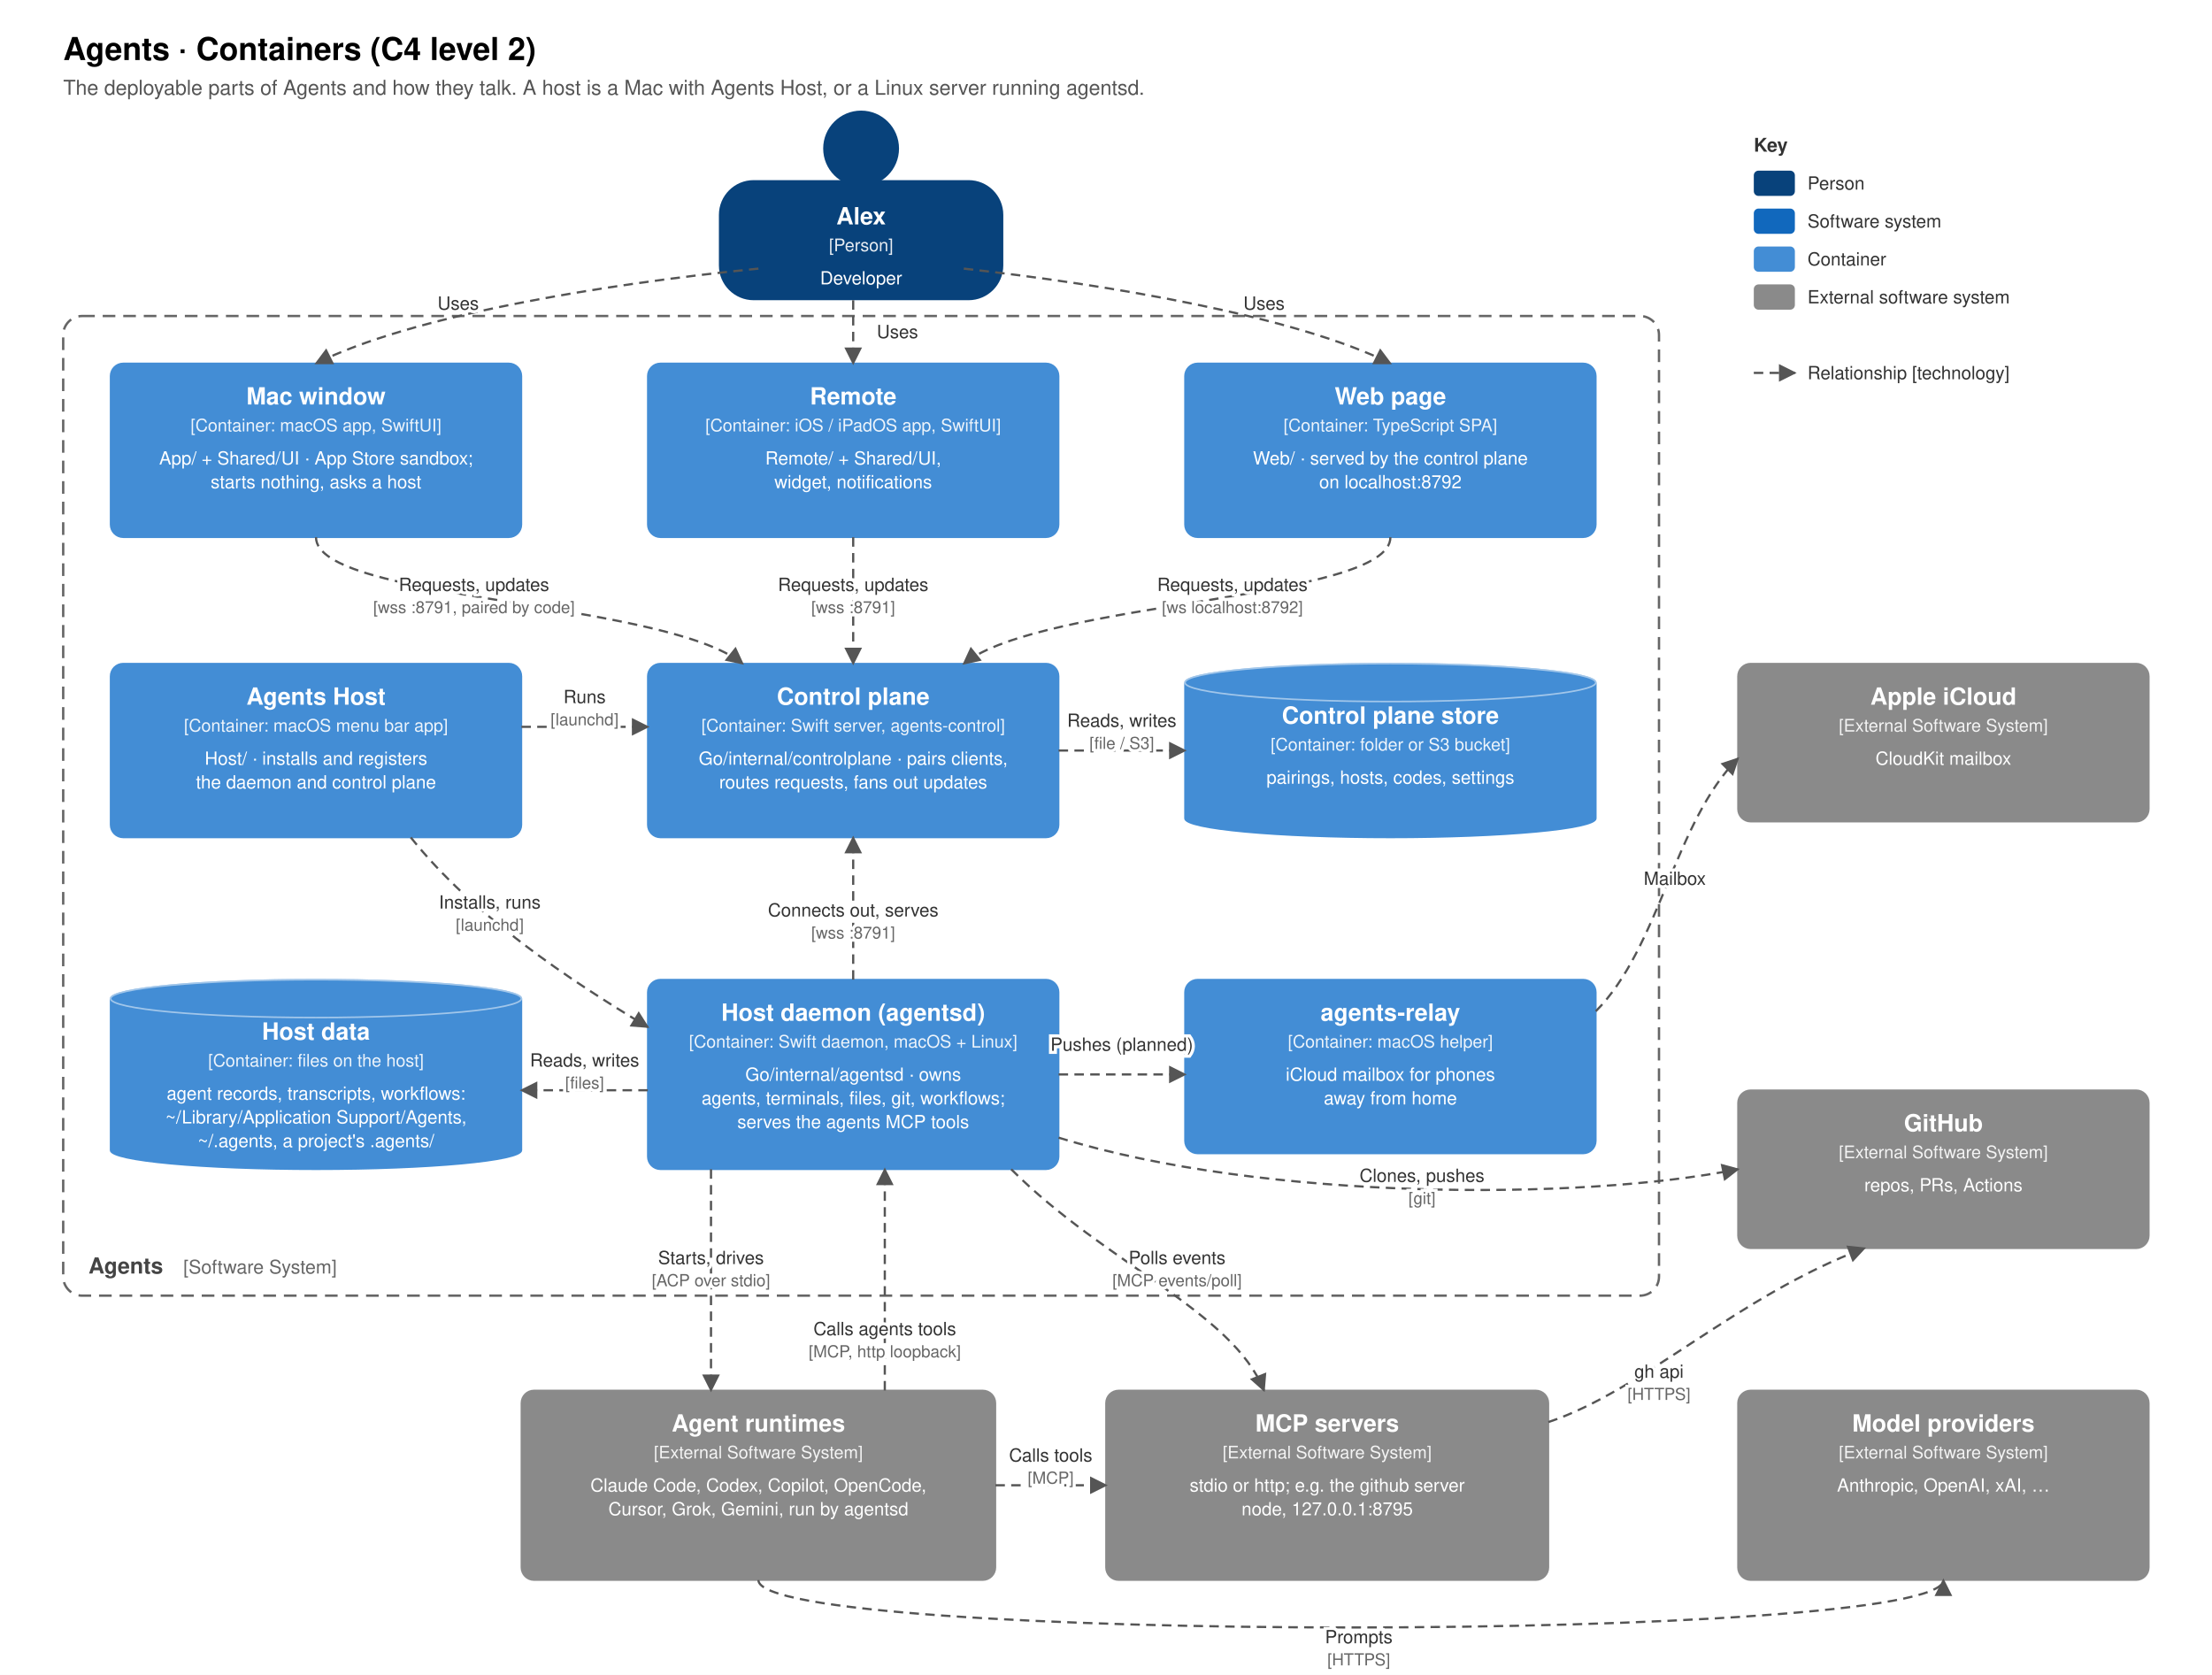
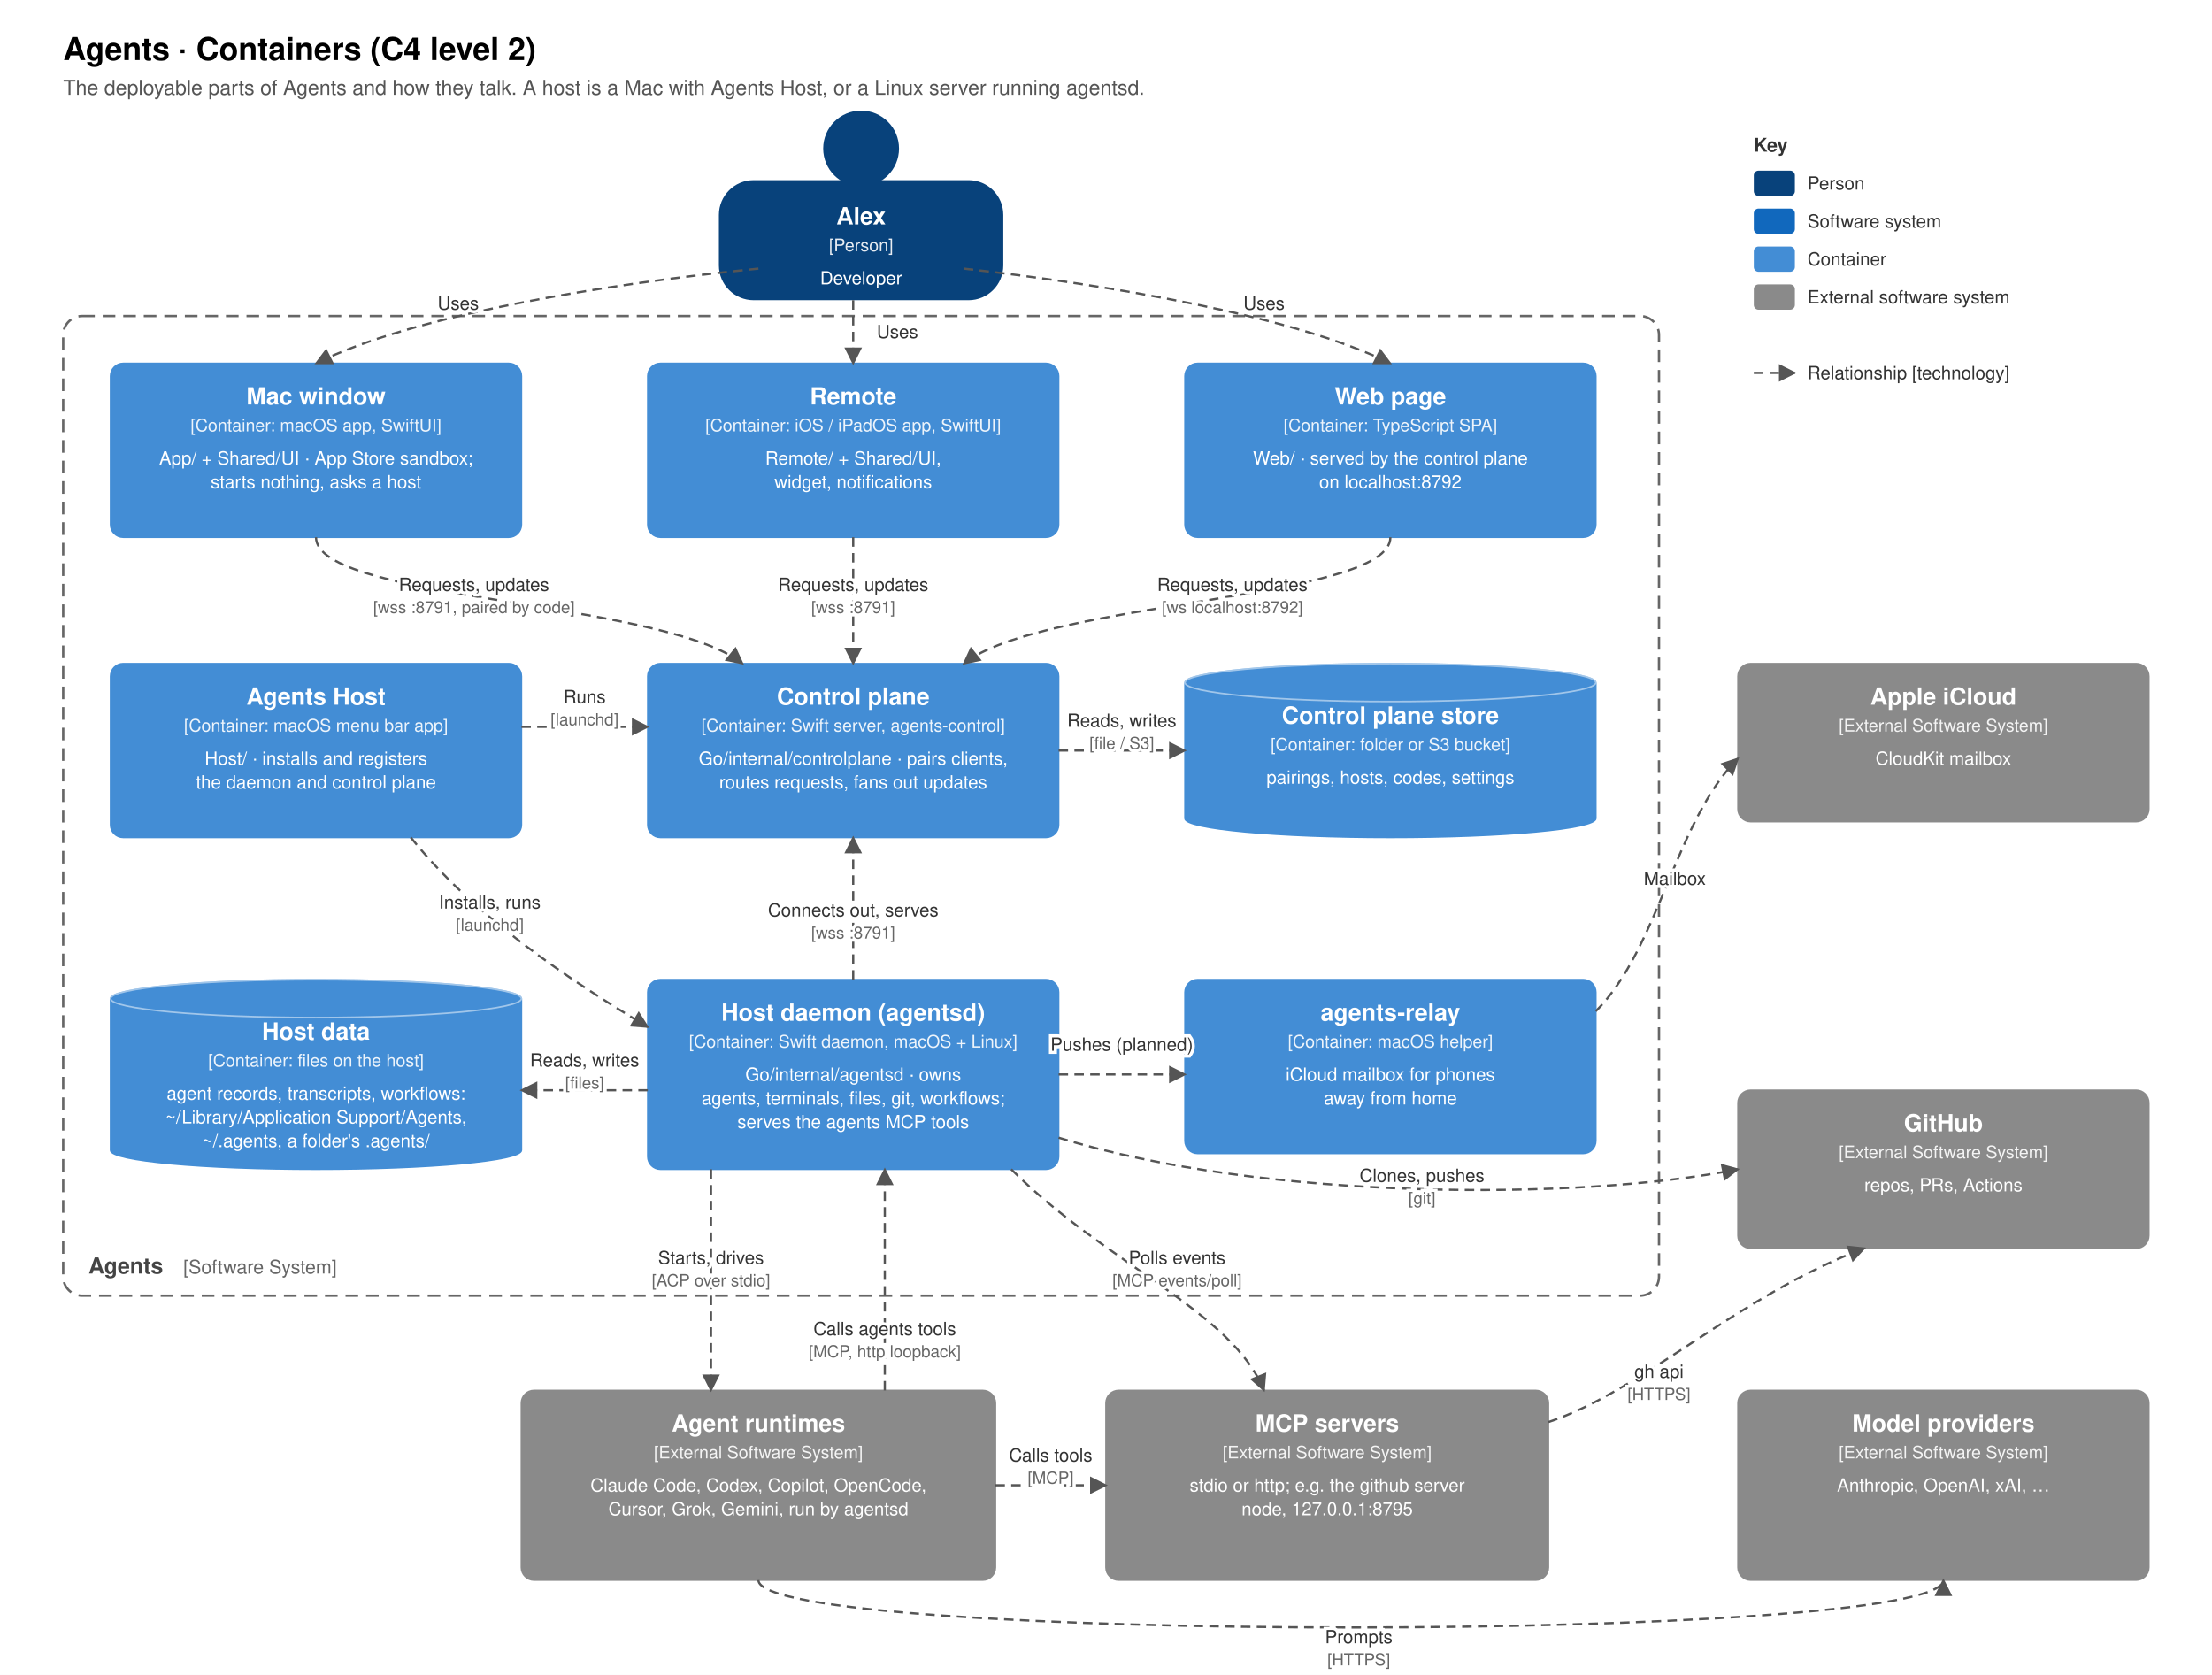
<svg xmlns="http://www.w3.org/2000/svg" viewBox="0 0 1400 1060" width="1400" height="1060" font-family="-apple-system, Helvetica, Arial, sans-serif">
  <defs>
    <marker id="a" viewBox="0 0 10 10" refX="9" refY="5" markerWidth="8" markerHeight="8" orient="auto-start-reverse">
      <path d="M0,0 L10,5 L0,10 z" fill="#555" />
    </marker>
    <style>
.t{fill:#fff;font-weight:700;font-size:15px;text-anchor:middle} .k{fill:#fff;font-size:11px;text-anchor:middle;opacity:.9} .d{fill:#fff;font-size:11.5px;text-anchor:middle}
.r{stroke:#555;stroke-width:1.4;fill:none;stroke-dasharray:6 4;marker-end:url(#a)} .rl{font-size:11.5px;fill:#333;text-anchor:middle} .rt{font-size:10.5px;fill:#666;text-anchor:middle}
</style>
  </defs>
  <rect width="1400" height="1060" fill="#fff" />
  <text x="40" y="38" font-size="20" font-weight="700">Agents · Containers (C4 level 2)</text>
  <text x="40" y="60" font-size="13" fill="#555">The deployable parts of Agents and how they talk. A host is a Mac with Agents Host, or a Linux server running agentsd.</text>
  <rect x="40" y="200" width="1010" height="620" rx="12" fill="none" stroke="#666" stroke-width="1.5" stroke-dasharray="8 5" />
  <text x="56" y="806" font-size="14" font-weight="700" fill="#444">Agents</text>
  <text x="116" y="806" font-size="12" fill="#666">[Software System]</text>
  <circle cx="545.0" cy="94" r="24" fill="#08427b" />
  <rect x="455" y="114" width="180" height="76" rx="22" fill="#08427b" />
  <text class="t" x="545.0" y="142">Alex</text>
  <text class="k" x="545.0" y="159">[Person]</text>
  <text class="d" x="545.0" y="180">Developer</text>
  <rect x="70" y="230" width="260" height="110" rx="8" fill="#438dd5" stroke="#438dd5" />
  <text class="t" x="200.0" y="256">Mac window</text>
  <text class="k" x="200.0" y="273">[Container: macOS app, SwiftUI]</text>
  <text class="d" x="200.0" y="294">App/ + Shared/UI · App Store sandbox;</text>
  <text class="d" x="200.0" y="309">starts nothing, asks a host</text>
  <rect x="410" y="230" width="260" height="110" rx="8" fill="#438dd5" stroke="#438dd5" />
  <text class="t" x="540.0" y="256">Remote</text>
  <text class="k" x="540.0" y="273">[Container: iOS / iPadOS app, SwiftUI]</text>
  <text class="d" x="540.0" y="294">Remote/ + Shared/UI,</text>
  <text class="d" x="540.0" y="309">widget, notifications</text>
  <rect x="750" y="230" width="260" height="110" rx="8" fill="#438dd5" stroke="#438dd5" />
  <text class="t" x="880.0" y="256">Web page</text>
  <text class="k" x="880.0" y="273">[Container: TypeScript SPA]</text>
  <text class="d" x="880.0" y="294">Web/ · served by the control plane</text>
  <text class="d" x="880.0" y="309">on localhost:8792</text>
  <rect x="70" y="420" width="260" height="110" rx="8" fill="#438dd5" stroke="#438dd5" />
  <text class="t" x="200.0" y="446">Agents Host</text>
  <text class="k" x="200.0" y="463">[Container: macOS menu bar app]</text>
  <text class="d" x="200.0" y="484">Host/ · installs and registers</text>
  <text class="d" x="200.0" y="499">the daemon and control plane</text>
  <rect x="410" y="420" width="260" height="110" rx="8" fill="#438dd5" stroke="#438dd5" />
  <text class="t" x="540.0" y="446">Control plane</text>
  <text class="k" x="540.0" y="463">[Container: Swift server, agents-control]</text>
  <text class="d" x="540.0" y="484">Go/internal/controlplane · pairs clients,</text>
  <text class="d" x="540.0" y="499">routes requests, fans out updates</text>
  <path d="M750,432 L750,518 A130.0,12 0 0 0 1010,518 L1010,432 A130.0,12 0 0 0 750,432 Z" fill="#438dd5" stroke="#438dd5" />
  <ellipse cx="880.0" cy="432" rx="130.0" ry="12" fill="#438dd5" stroke="#fff" stroke-opacity=".5" />
  <text class="t" x="880.0" y="458">Control plane store</text>
  <text class="k" x="880.0" y="475">[Container: folder or S3 bucket]</text>
  <text class="d" x="880.0" y="496">pairings, hosts, codes, settings</text>
  <path d="M70,632 L70,728 A130.0,12 0 0 0 330,728 L330,632 A130.0,12 0 0 0 70,632 Z" fill="#438dd5" stroke="#438dd5" />
  <ellipse cx="200.0" cy="632" rx="130.0" ry="12" fill="#438dd5" stroke="#fff" stroke-opacity=".5" />
  <text class="t" x="200.0" y="658">Host data</text>
  <text class="k" x="200.0" y="675">[Container: files on the host]</text>
  <text class="d" x="200.0" y="696">agent records, transcripts, workflows:</text>
  <text class="d" x="200.0" y="711">~/Library/Application Support/Agents,</text>
-   <text class="d" x="200.0" y="726">~/.agents, a project's .agents/</text>
+   <text class="d" x="200.0" y="726">~/.agents, a folder's .agents/</text>
  <rect x="410" y="620" width="260" height="120" rx="8" fill="#438dd5" stroke="#438dd5" />
  <text class="t" x="540.0" y="646">Host daemon (agentsd)</text>
  <text class="k" x="540.0" y="663">[Container: Swift daemon, macOS + Linux]</text>
  <text class="d" x="540.0" y="684">Go/internal/agentsd · owns</text>
  <text class="d" x="540.0" y="699">agents, terminals, files, git, workflows;</text>
  <text class="d" x="540.0" y="714">serves the agents MCP tools</text>
  <rect x="750" y="620" width="260" height="110" rx="8" fill="#438dd5" stroke="#438dd5" />
  <text class="t" x="880.0" y="646">agents-relay</text>
  <text class="k" x="880.0" y="663">[Container: macOS helper]</text>
  <text class="d" x="880.0" y="684">iCloud mailbox for phones</text>
  <text class="d" x="880.0" y="699">away from home</text>
  <rect x="330" y="880" width="300" height="120" rx="8" fill="#8a8a8a" stroke="#8a8a8a" />
  <text class="t" x="480.0" y="906">Agent runtimes</text>
  <text class="k" x="480.0" y="923">[External Software System]</text>
  <text class="d" x="480.0" y="944">Claude Code, Codex, Copilot, OpenCode,</text>
  <text class="d" x="480.0" y="959">Cursor, Grok, Gemini, run by agentsd</text>
  <rect x="700" y="880" width="280" height="120" rx="8" fill="#8a8a8a" stroke="#8a8a8a" />
  <text class="t" x="840.0" y="906">MCP servers</text>
  <text class="k" x="840.0" y="923">[External Software System]</text>
  <text class="d" x="840.0" y="944">stdio or http; e.g. the github server</text>
  <text class="d" x="840.0" y="959">node, 127.0.0.1:8795</text>
  <rect x="1100" y="880" width="260" height="120" rx="8" fill="#8a8a8a" stroke="#8a8a8a" />
  <text class="t" x="1230.0" y="906">Model providers</text>
  <text class="k" x="1230.0" y="923">[External Software System]</text>
  <text class="d" x="1230.0" y="944">Anthropic, OpenAI, xAI, …</text>
  <rect x="1100" y="690" width="260" height="100" rx="8" fill="#8a8a8a" stroke="#8a8a8a" />
  <text class="t" x="1230.0" y="716">GitHub</text>
  <text class="k" x="1230.0" y="733">[External Software System]</text>
  <text class="d" x="1230.0" y="754">repos, PRs, Actions</text>
  <rect x="1100" y="420" width="260" height="100" rx="8" fill="#8a8a8a" stroke="#8a8a8a" />
  <text class="t" x="1230.0" y="446">Apple iCloud</text>
  <text class="k" x="1230.0" y="463">[External Software System]</text>
  <text class="d" x="1230.0" y="484">CloudKit mailbox</text>
  <text x="1110" y="96" font-size="12" font-weight="700" fill="#333">Key</text>
  <rect x="1110" y="108" width="26" height="16" rx="3" fill="#08427b" />
  <text x="1144" y="120" font-size="11.5" fill="#333">Person</text>
  <rect x="1110" y="132" width="26" height="16" rx="3" fill="#1168bd" />
  <text x="1144" y="144" font-size="11.5" fill="#333">Software system</text>
  <rect x="1110" y="156" width="26" height="16" rx="3" fill="#438dd5" />
  <text x="1144" y="168" font-size="11.5" fill="#333">Container</text>
  <rect x="1110" y="180" width="26" height="16" rx="3" fill="#8a8a8a" />
  <text x="1144" y="192" font-size="11.5" fill="#333">External software system</text>
  <path class="r" d="M1110,236 L1136,236" />
  <text x="1144" y="240" font-size="11.5" fill="#333">Relationship [technology]</text>
  <path class="r" d="M480,170 C380,180 260,200 200,230" />
  <text class="rl" x="290" y="196">
    <tspan style="paint-order:stroke;stroke:#fff;stroke-width:4px">Uses</tspan>
  </text>
  <path class="r" d="M540,190 L540,230" />
  <text class="rl" x="568" y="214">
    <tspan style="paint-order:stroke;stroke:#fff;stroke-width:4px">Uses</tspan>
  </text>
  <path class="r" d="M610,170 C700,180 820,200 880,230" />
  <text class="rl" x="800" y="196">
    <tspan style="paint-order:stroke;stroke:#fff;stroke-width:4px">Uses</tspan>
  </text>
  <path class="r" d="M200,340 C200,380 420,380 470,420" />
  <text class="rl" x="300" y="374">
    <tspan style="paint-order:stroke;stroke:#fff;stroke-width:4px">Requests, updates</tspan>
  </text>
  <text class="rt" x="300" y="388">
    <tspan style="paint-order:stroke;stroke:#fff;stroke-width:4px">[wss :8791, paired by code]</tspan>
  </text>
  <path class="r" d="M540,340 L540,420" />
  <text class="rl" x="540" y="374">
    <tspan style="paint-order:stroke;stroke:#fff;stroke-width:4px">Requests, updates</tspan>
  </text>
  <text class="rt" x="540" y="388">
    <tspan style="paint-order:stroke;stroke:#fff;stroke-width:4px">[wss :8791]</tspan>
  </text>
  <path class="r" d="M880,340 C880,380 660,380 610,420" />
  <text class="rl" x="780" y="374">
    <tspan style="paint-order:stroke;stroke:#fff;stroke-width:4px">Requests, updates</tspan>
  </text>
  <text class="rt" x="780" y="388">
    <tspan style="paint-order:stroke;stroke:#fff;stroke-width:4px">[ws localhost:8792]</tspan>
  </text>
  <path class="r" d="M670,475 L750,475" />
  <text class="rl" x="710" y="460">
    <tspan style="paint-order:stroke;stroke:#fff;stroke-width:4px">Reads, writes</tspan>
  </text>
  <text class="rt" x="710" y="474">
    <tspan style="paint-order:stroke;stroke:#fff;stroke-width:4px">[file / S3]</tspan>
  </text>
  <path class="r" d="M330,460 L410,460" />
  <text class="rl" x="370" y="445">
    <tspan style="paint-order:stroke;stroke:#fff;stroke-width:4px">Runs</tspan>
  </text>
  <text class="rt" x="370" y="459">
    <tspan style="paint-order:stroke;stroke:#fff;stroke-width:4px">[launchd]</tspan>
  </text>
  <path class="r" d="M260,530 C300,580 360,620 410,650" />
  <text class="rl" x="310" y="575">
    <tspan style="paint-order:stroke;stroke:#fff;stroke-width:4px">Installs, runs</tspan>
  </text>
  <text class="rt" x="310" y="589">
    <tspan style="paint-order:stroke;stroke:#fff;stroke-width:4px">[launchd]</tspan>
  </text>
  <path class="r" d="M540,620 L540,530" />
  <text class="rl" x="540" y="580">
    <tspan style="paint-order:stroke;stroke:#fff;stroke-width:4px">Connects out, serves</tspan>
  </text>
  <text class="rt" x="540" y="594">
    <tspan style="paint-order:stroke;stroke:#fff;stroke-width:4px">[wss :8791]</tspan>
  </text>
  <path class="r" d="M410,690 L330,690" />
  <text class="rl" x="370" y="675">
    <tspan style="paint-order:stroke;stroke:#fff;stroke-width:4px">Reads, writes</tspan>
  </text>
  <text class="rt" x="370" y="689">
    <tspan style="paint-order:stroke;stroke:#fff;stroke-width:4px">[files]</tspan>
  </text>
  <path class="r" d="M670,680 L750,680" />
  <text class="rl" x="710" y="665">
    <tspan style="paint-order:stroke;stroke:#fff;stroke-width:4px">Pushes (planned)</tspan>
  </text>
  <path class="r" d="M1010,640 C1050,600 1060,520 1100,480" />
  <text class="rl" x="1060" y="560">
    <tspan style="paint-order:stroke;stroke:#fff;stroke-width:4px">Mailbox</tspan>
  </text>
  <path class="r" d="M670,720 C800,760 1000,760 1100,740" />
  <text class="rl" x="900" y="748">
    <tspan style="paint-order:stroke;stroke:#fff;stroke-width:4px">Clones, pushes</tspan>
  </text>
  <text class="rt" x="900" y="762">
    <tspan style="paint-order:stroke;stroke:#fff;stroke-width:4px">[git]</tspan>
  </text>
  <path class="r" d="M450,740 L450,880" />
  <text class="rl" x="450" y="800">
    <tspan style="paint-order:stroke;stroke:#fff;stroke-width:4px">Starts, drives</tspan>
  </text>
  <text class="rt" x="450" y="814">
    <tspan style="paint-order:stroke;stroke:#fff;stroke-width:4px">[ACP over stdio]</tspan>
  </text>
  <path class="r" d="M560,880 L560,740" />
  <text class="rl" x="560" y="845">
    <tspan style="paint-order:stroke;stroke:#fff;stroke-width:4px">Calls agents tools</tspan>
  </text>
  <text class="rt" x="560" y="859">
    <tspan style="paint-order:stroke;stroke:#fff;stroke-width:4px">[MCP, http loopback]</tspan>
  </text>
  <path class="r" d="M640,740 C700,800 780,830 800,880" />
  <text class="rl" x="745" y="800">
    <tspan style="paint-order:stroke;stroke:#fff;stroke-width:4px">Polls events</tspan>
  </text>
  <text class="rt" x="745" y="814">
    <tspan style="paint-order:stroke;stroke:#fff;stroke-width:4px">[MCP events/poll]</tspan>
  </text>
  <path class="r" d="M630,940 L700,940" />
  <text class="rl" x="665" y="925">
    <tspan style="paint-order:stroke;stroke:#fff;stroke-width:4px">Calls tools</tspan>
  </text>
  <text class="rt" x="665" y="939">
    <tspan style="paint-order:stroke;stroke:#fff;stroke-width:4px">[MCP]</tspan>
  </text>
  <path class="r" d="M480,1000 C480,1040 1230,1040 1230,1000" />
  <text class="rl" x="860" y="1040">
    <tspan style="paint-order:stroke;stroke:#fff;stroke-width:4px">Prompts</tspan>
  </text>
  <text class="rt" x="860" y="1054">
    <tspan style="paint-order:stroke;stroke:#fff;stroke-width:4px">[HTTPS]</tspan>
  </text>
  <path class="r" d="M980,900 C1040,880 1100,820 1180,790" />
  <text class="rl" x="1050" y="872">
    <tspan style="paint-order:stroke;stroke:#fff;stroke-width:4px">gh api</tspan>
  </text>
  <text class="rt" x="1050" y="886">
    <tspan style="paint-order:stroke;stroke:#fff;stroke-width:4px">[HTTPS]</tspan>
  </text>
</svg>
